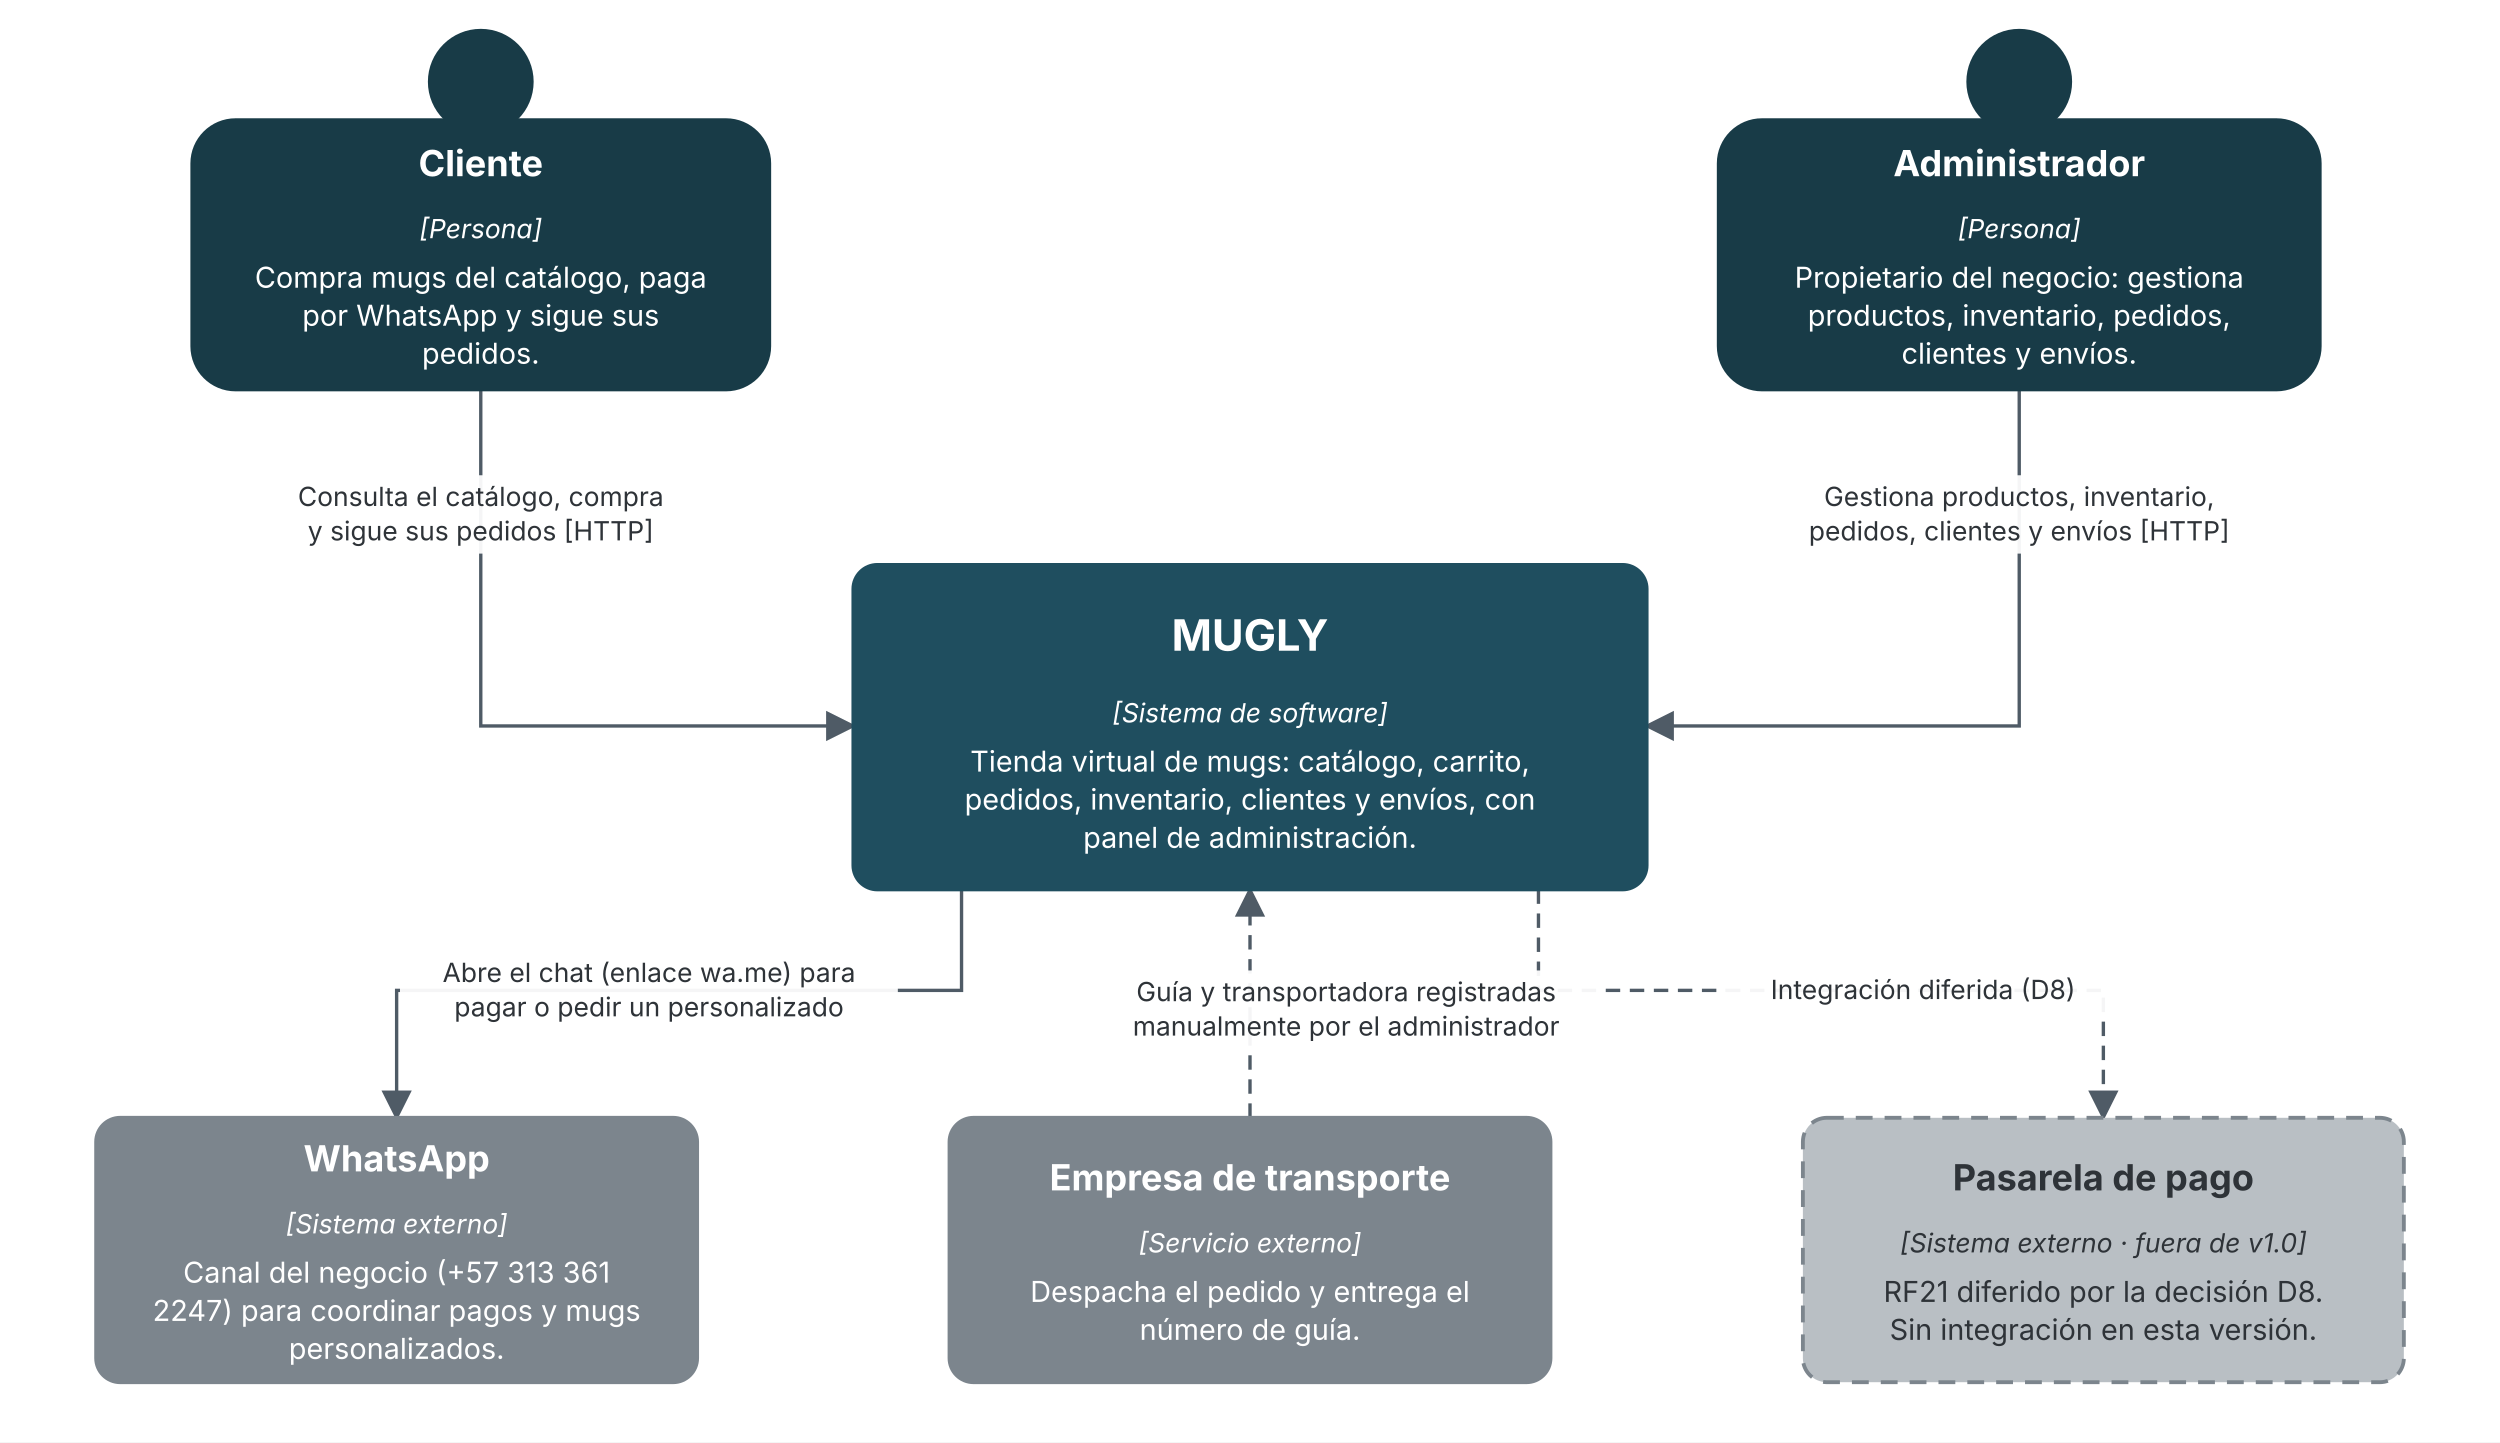
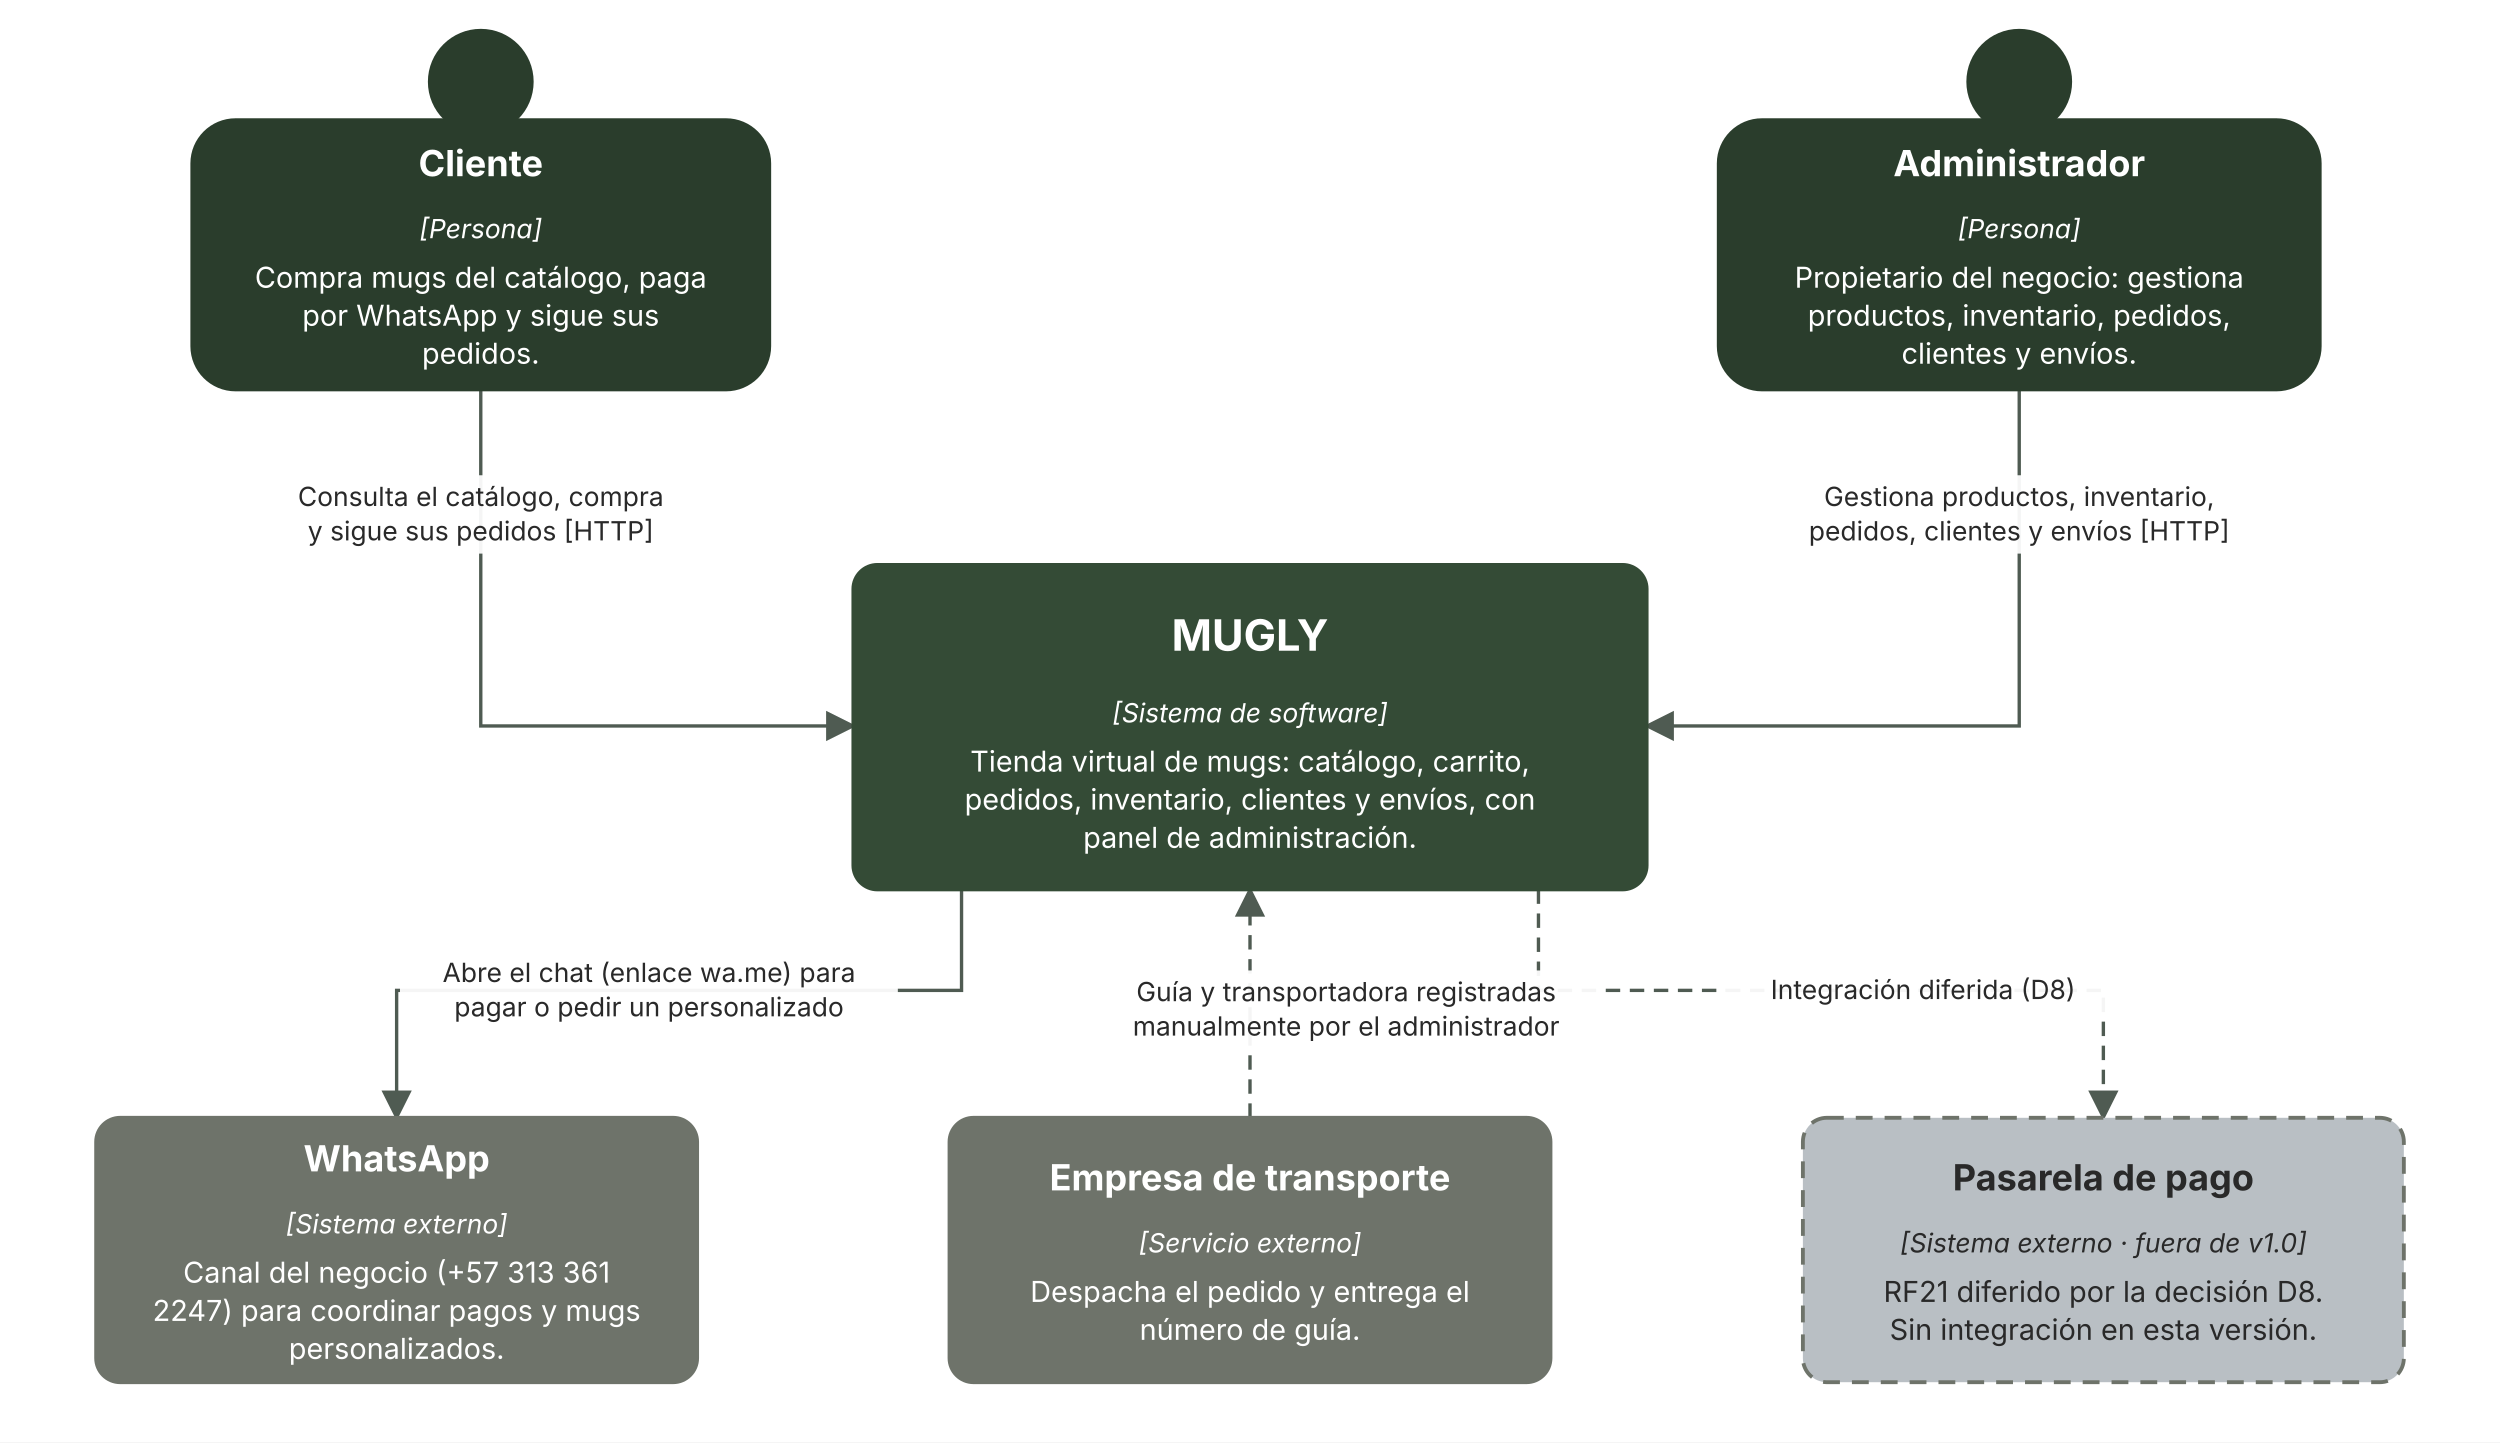
<svg xmlns="http://www.w3.org/2000/svg" viewBox="0 0 1040 600" role="img" aria-label="C4 nivel 1: diagrama de contexto de MUGLY" font-family="Inter, 'Segoe UI', Roboto, Arial, sans-serif">
  <defs>
    <marker id="c4_contexto-flecha" viewBox="0 0 10 10" refX="9" refY="5" markerWidth="9" markerHeight="9" orient="auto-start-reverse">
-       <path d="M0,0 L10,5 L0,10 z" fill="#4F5B66" />
+       <path d="M0,0 L10,5 L0,10 z" fill="#4F5B52" />
    </marker>
    <marker id="c4_contexto-abierta" viewBox="0 0 10 10" refX="9" refY="5" markerWidth="10" markerHeight="10" orient="auto-start-reverse">
-       <path d="M0,0 L10,5 L0,10" fill="none" stroke="#4F5B66" stroke-width="1.3" />
+       <path d="M0,0 L10,5 L0,10" fill="none" stroke="#4F5B52" stroke-width="1.3" />
    </marker>
    <marker id="c4_contexto-rombo" viewBox="0 0 16 10" refX="1" refY="5" markerWidth="16" markerHeight="10" orient="auto-start-reverse">
-       <path d="M1,5 L8,1 L15,5 L8,9 z" fill="#4F5B66" />
+       <path d="M1,5 L8,1 L15,5 L8,9 z" fill="#4F5B52" />
    </marker>
  </defs>
  <rect width="1040" height="600" fill="#FFFFFF" />
-   <path d="M200,162 L200,302 L355,302" fill="none" stroke="#4F5B66" stroke-width="1.4" marker-end="url(#c4_contexto-flecha)" />
-   <path d="M840,162 L840,302 L685,302" fill="none" stroke="#4F5B66" stroke-width="1.4" marker-end="url(#c4_contexto-flecha)" />
-   <path d="M400,370 L400,412 L165,412 L165,465" fill="none" stroke="#4F5B66" stroke-width="1.4" marker-end="url(#c4_contexto-flecha)" />
-   <path d="M520,465 L520,370" fill="none" stroke="#4F5B66" stroke-width="1.4" stroke-dasharray="6 4" marker-end="url(#c4_contexto-flecha)" />
-   <path d="M640,370 L640,412 L875,412 L875,465" fill="none" stroke="#4F5B66" stroke-width="1.4" stroke-dasharray="6 4" marker-end="url(#c4_contexto-flecha)" />
-   <circle cx="200" cy="34" r="22" fill="#183B47" />
-   <rect x="80.0" y="50" width="240" height="112" rx="18" fill="#183B47" stroke="#183B47" stroke-width="1.6" />
-   <circle cx="840" cy="34" r="22" fill="#183B47" />
-   <rect x="715.0" y="50" width="250" height="112" rx="18" fill="#183B47" stroke="#183B47" stroke-width="1.6" />
-   <rect x="355" y="235" width="330" height="135" rx="10" fill="#1F4E5F" stroke="#1F4E5F" stroke-width="1.6" />
-   <rect x="40" y="465" width="250" height="110" rx="10" fill="#7C858D" stroke="#7C858D" stroke-width="1.6" />
-   <rect x="395" y="465" width="250" height="110" rx="10" fill="#7C858D" stroke="#7C858D" stroke-width="1.6" />
-   <rect x="750" y="465" width="250" height="110" rx="10" fill="#B9BFC4" stroke="#7C858D" stroke-width="1.6" stroke-dasharray="7 5" />
+   <path d="M200,162 L200,302 L355,302" fill="none" stroke="#4F5B52" stroke-width="1.4" marker-end="url(#c4_contexto-flecha)" />
+   <path d="M840,162 L840,302 L685,302" fill="none" stroke="#4F5B52" stroke-width="1.4" marker-end="url(#c4_contexto-flecha)" />
+   <path d="M400,370 L400,412 L165,412 L165,465" fill="none" stroke="#4F5B52" stroke-width="1.4" marker-end="url(#c4_contexto-flecha)" />
+   <path d="M520,465 L520,370" fill="none" stroke="#4F5B52" stroke-width="1.4" stroke-dasharray="6 4" marker-end="url(#c4_contexto-flecha)" />
+   <path d="M640,370 L640,412 L875,412 L875,465" fill="none" stroke="#4F5B52" stroke-width="1.4" stroke-dasharray="6 4" marker-end="url(#c4_contexto-flecha)" />
+   <circle cx="200" cy="34" r="22" fill="#2A3D2C" />
+   <rect x="80.0" y="50" width="240" height="112" rx="18" fill="#2A3D2C" stroke="#2A3D2C" stroke-width="1.6" />
+   <circle cx="840" cy="34" r="22" fill="#2A3D2C" />
+   <rect x="715.0" y="50" width="250" height="112" rx="18" fill="#2A3D2C" stroke="#2A3D2C" stroke-width="1.6" />
+   <rect x="355" y="235" width="330" height="135" rx="10" fill="#344B36" stroke="#344B36" stroke-width="1.6" />
+   <rect x="40" y="465" width="250" height="110" rx="10" fill="#6E736A" stroke="#6E736A" stroke-width="1.6" />
+   <rect x="395" y="465" width="250" height="110" rx="10" fill="#6E736A" stroke="#6E736A" stroke-width="1.6" />
+   <rect x="750" y="465" width="250" height="110" rx="10" fill="#B9BFC4" stroke="#6E736A" stroke-width="1.6" stroke-dasharray="7 5" />
  <text x="200.0" y="73.3" font-family="Inter, 'Segoe UI', Roboto, Arial, sans-serif" font-size="15" font-weight="700" fill="#FFFFFF" text-anchor="middle">Cliente</text>
  <text x="200.0" y="99.1" font-family="Inter, 'Segoe UI', Roboto, Arial, sans-serif" font-size="11" font-weight="400" fill="#FFFFFF" text-anchor="middle" font-style="italic">[Persona]</text>
  <text x="200.0" y="119.7" font-family="Inter, 'Segoe UI', Roboto, Arial, sans-serif" font-size="12" font-weight="400" fill="#FFFFFF" text-anchor="middle">Compra mugs del catálogo, paga</text>
  <text x="200.0" y="135.5" font-family="Inter, 'Segoe UI', Roboto, Arial, sans-serif" font-size="12" font-weight="400" fill="#FFFFFF" text-anchor="middle">por WhatsApp y sigue sus</text>
  <text x="200.0" y="151.3" font-family="Inter, 'Segoe UI', Roboto, Arial, sans-serif" font-size="12" font-weight="400" fill="#FFFFFF" text-anchor="middle">pedidos.</text>
  <text x="840.0" y="73.3" font-family="Inter, 'Segoe UI', Roboto, Arial, sans-serif" font-size="15" font-weight="700" fill="#FFFFFF" text-anchor="middle">Administrador</text>
  <text x="840.0" y="99.1" font-family="Inter, 'Segoe UI', Roboto, Arial, sans-serif" font-size="11" font-weight="400" fill="#FFFFFF" text-anchor="middle" font-style="italic">[Persona]</text>
  <text x="840.0" y="119.7" font-family="Inter, 'Segoe UI', Roboto, Arial, sans-serif" font-size="12" font-weight="400" fill="#FFFFFF" text-anchor="middle">Propietario del negocio: gestiona</text>
  <text x="840.0" y="135.5" font-family="Inter, 'Segoe UI', Roboto, Arial, sans-serif" font-size="12" font-weight="400" fill="#FFFFFF" text-anchor="middle">productos, inventario, pedidos,</text>
  <text x="840.0" y="151.3" font-family="Inter, 'Segoe UI', Roboto, Arial, sans-serif" font-size="12" font-weight="400" fill="#FFFFFF" text-anchor="middle">clientes y envíos.</text>
  <text x="520.0" y="270.7" font-family="Inter, 'Segoe UI', Roboto, Arial, sans-serif" font-size="18" font-weight="700" fill="#FFFFFF" text-anchor="middle">MUGLY</text>
  <text x="520.0" y="300.5" font-family="Inter, 'Segoe UI', Roboto, Arial, sans-serif" font-size="11" font-weight="400" fill="#FFFFFF" text-anchor="middle" font-style="italic">[Sistema de software]</text>
  <text x="520.0" y="321.0" font-family="Inter, 'Segoe UI', Roboto, Arial, sans-serif" font-size="12" font-weight="400" fill="#FFFFFF" text-anchor="middle">Tienda virtual de mugs: catálogo, carrito,</text>
  <text x="520.0" y="336.8" font-family="Inter, 'Segoe UI', Roboto, Arial, sans-serif" font-size="12" font-weight="400" fill="#FFFFFF" text-anchor="middle">pedidos, inventario, clientes y envíos, con</text>
  <text x="520.0" y="352.7" font-family="Inter, 'Segoe UI', Roboto, Arial, sans-serif" font-size="12" font-weight="400" fill="#FFFFFF" text-anchor="middle">panel de administración.</text>
  <text x="165.0" y="487.3" font-family="Inter, 'Segoe UI', Roboto, Arial, sans-serif" font-size="15" font-weight="700" fill="#FFFFFF" text-anchor="middle">WhatsApp</text>
  <text x="165.0" y="513.1" font-family="Inter, 'Segoe UI', Roboto, Arial, sans-serif" font-size="11" font-weight="400" fill="#FFFFFF" text-anchor="middle" font-style="italic">[Sistema externo]</text>
  <text x="165.0" y="533.6" font-family="Inter, 'Segoe UI', Roboto, Arial, sans-serif" font-size="12" font-weight="400" fill="#FFFFFF" text-anchor="middle">Canal del negocio (+57 313 361</text>
  <text x="165.0" y="549.5" font-family="Inter, 'Segoe UI', Roboto, Arial, sans-serif" font-size="12" font-weight="400" fill="#FFFFFF" text-anchor="middle">2247) para coordinar pagos y mugs</text>
  <text x="165.0" y="565.3" font-family="Inter, 'Segoe UI', Roboto, Arial, sans-serif" font-size="12" font-weight="400" fill="#FFFFFF" text-anchor="middle">personalizados.</text>
  <text x="520.0" y="495.2" font-family="Inter, 'Segoe UI', Roboto, Arial, sans-serif" font-size="15" font-weight="700" fill="#FFFFFF" text-anchor="middle">Empresa de transporte</text>
  <text x="520.0" y="521.0" font-family="Inter, 'Segoe UI', Roboto, Arial, sans-serif" font-size="11" font-weight="400" fill="#FFFFFF" text-anchor="middle" font-style="italic">[Servicio externo]</text>
  <text x="520.0" y="541.6" font-family="Inter, 'Segoe UI', Roboto, Arial, sans-serif" font-size="12" font-weight="400" fill="#FFFFFF" text-anchor="middle">Despacha el pedido y entrega el</text>
  <text x="520.0" y="557.4" font-family="Inter, 'Segoe UI', Roboto, Arial, sans-serif" font-size="12" font-weight="400" fill="#FFFFFF" text-anchor="middle">número de guía.</text>
-   <text x="875.0" y="495.2" font-family="Inter, 'Segoe UI', Roboto, Arial, sans-serif" font-size="15" font-weight="700" fill="#2E3338" text-anchor="middle">Pasarela de pago</text>
-   <text x="875.0" y="521.0" font-family="Inter, 'Segoe UI', Roboto, Arial, sans-serif" font-size="11" font-weight="400" fill="#2E3338" text-anchor="middle" font-style="italic">[Sistema externo · fuera de v1.0]</text>
-   <text x="875.0" y="541.6" font-family="Inter, 'Segoe UI', Roboto, Arial, sans-serif" font-size="12" font-weight="400" fill="#2E3338" text-anchor="middle">RF21 diferido por la decisión D8.</text>
-   <text x="875.0" y="557.4" font-family="Inter, 'Segoe UI', Roboto, Arial, sans-serif" font-size="12" font-weight="400" fill="#2E3338" text-anchor="middle">Sin integración en esta versión.</text>
+   <text x="875.0" y="495.2" font-family="Inter, 'Segoe UI', Roboto, Arial, sans-serif" font-size="15" font-weight="700" fill="#292929" text-anchor="middle">Pasarela de pago</text>
+   <text x="875.0" y="521.0" font-family="Inter, 'Segoe UI', Roboto, Arial, sans-serif" font-size="11" font-weight="400" fill="#292929" text-anchor="middle" font-style="italic">[Sistema externo · fuera de v1.0]</text>
+   <text x="875.0" y="541.6" font-family="Inter, 'Segoe UI', Roboto, Arial, sans-serif" font-size="12" font-weight="400" fill="#292929" text-anchor="middle">RF21 diferido por la decisión D8.</text>
+   <text x="875.0" y="557.4" font-family="Inter, 'Segoe UI', Roboto, Arial, sans-serif" font-size="12" font-weight="400" fill="#292929" text-anchor="middle">Sin integración en esta versión.</text>
  <rect x="108.8" y="197.7" width="182.5" height="32.6" rx="4" fill="#FFFFFF" fill-opacity=".94" />
-   <text x="200.0" y="210.5" font-family="Inter, 'Segoe UI', Roboto, Arial, sans-serif" font-size="11" font-weight="400" fill="#2E3338" text-anchor="middle">Consulta el catálogo, compra</text>
-   <text x="200.0" y="224.8" font-family="Inter, 'Segoe UI', Roboto, Arial, sans-serif" font-size="11" font-weight="400" fill="#2E3338" text-anchor="middle">y sigue sus pedidos [HTTP]</text>
+   <text x="200.0" y="210.5" font-family="Inter, 'Segoe UI', Roboto, Arial, sans-serif" font-size="11" font-weight="400" fill="#292929" text-anchor="middle">Consulta el catálogo, compra</text>
+   <text x="200.0" y="224.8" font-family="Inter, 'Segoe UI', Roboto, Arial, sans-serif" font-size="11" font-weight="400" fill="#292929" text-anchor="middle">y sigue sus pedidos [HTTP]</text>
  <rect x="733.4" y="197.7" width="213.3" height="32.6" rx="4" fill="#FFFFFF" fill-opacity=".94" />
-   <text x="840.0" y="210.5" font-family="Inter, 'Segoe UI', Roboto, Arial, sans-serif" font-size="11" font-weight="400" fill="#2E3338" text-anchor="middle">Gestiona productos, inventario,</text>
-   <text x="840.0" y="224.8" font-family="Inter, 'Segoe UI', Roboto, Arial, sans-serif" font-size="11" font-weight="400" fill="#2E3338" text-anchor="middle">pedidos, clientes y envíos [HTTP]</text>
+   <text x="840.0" y="210.5" font-family="Inter, 'Segoe UI', Roboto, Arial, sans-serif" font-size="11" font-weight="400" fill="#292929" text-anchor="middle">Gestiona productos, inventario,</text>
+   <text x="840.0" y="224.8" font-family="Inter, 'Segoe UI', Roboto, Arial, sans-serif" font-size="11" font-weight="400" fill="#292929" text-anchor="middle">pedidos, clientes y envíos [HTTP]</text>
  <rect x="166.4" y="395.7" width="207.1" height="32.6" rx="4" fill="#FFFFFF" fill-opacity=".94" />
-   <text x="270.0" y="408.5" font-family="Inter, 'Segoe UI', Roboto, Arial, sans-serif" font-size="11" font-weight="400" fill="#2E3338" text-anchor="middle">Abre el chat (enlace wa.me) para</text>
-   <text x="270.0" y="422.8" font-family="Inter, 'Segoe UI', Roboto, Arial, sans-serif" font-size="11" font-weight="400" fill="#2E3338" text-anchor="middle">pagar o pedir un personalizado</text>
+   <text x="270.0" y="408.5" font-family="Inter, 'Segoe UI', Roboto, Arial, sans-serif" font-size="11" font-weight="400" fill="#292929" text-anchor="middle">Abre el chat (enlace wa.me) para</text>
+   <text x="270.0" y="422.8" font-family="Inter, 'Segoe UI', Roboto, Arial, sans-serif" font-size="11" font-weight="400" fill="#292929" text-anchor="middle">pagar o pedir un personalizado</text>
  <rect x="453.4" y="403.7" width="213.3" height="32.6" rx="4" fill="#FFFFFF" fill-opacity=".94" />
-   <text x="560.0" y="416.5" font-family="Inter, 'Segoe UI', Roboto, Arial, sans-serif" font-size="11" font-weight="400" fill="#2E3338" text-anchor="middle">Guía y transportadora registradas</text>
-   <text x="560.0" y="430.8" font-family="Inter, 'Segoe UI', Roboto, Arial, sans-serif" font-size="11" font-weight="400" fill="#2E3338" text-anchor="middle">manualmente por el administrador</text>
+   <text x="560.0" y="416.5" font-family="Inter, 'Segoe UI', Roboto, Arial, sans-serif" font-size="11" font-weight="400" fill="#292929" text-anchor="middle">Guía y transportadora registradas</text>
+   <text x="560.0" y="430.8" font-family="Inter, 'Segoe UI', Roboto, Arial, sans-serif" font-size="11" font-weight="400" fill="#292929" text-anchor="middle">manualmente por el administrador</text>
  <rect x="718.0" y="402.9" width="164.0" height="18.3" rx="4" fill="#FFFFFF" fill-opacity=".94" />
-   <text x="800.0" y="415.6" font-family="Inter, 'Segoe UI', Roboto, Arial, sans-serif" font-size="11" font-weight="400" fill="#2E3338" text-anchor="middle">Integración diferida (D8)</text>
+   <text x="800.0" y="415.6" font-family="Inter, 'Segoe UI', Roboto, Arial, sans-serif" font-size="11" font-weight="400" fill="#292929" text-anchor="middle">Integración diferida (D8)</text>
</svg>
